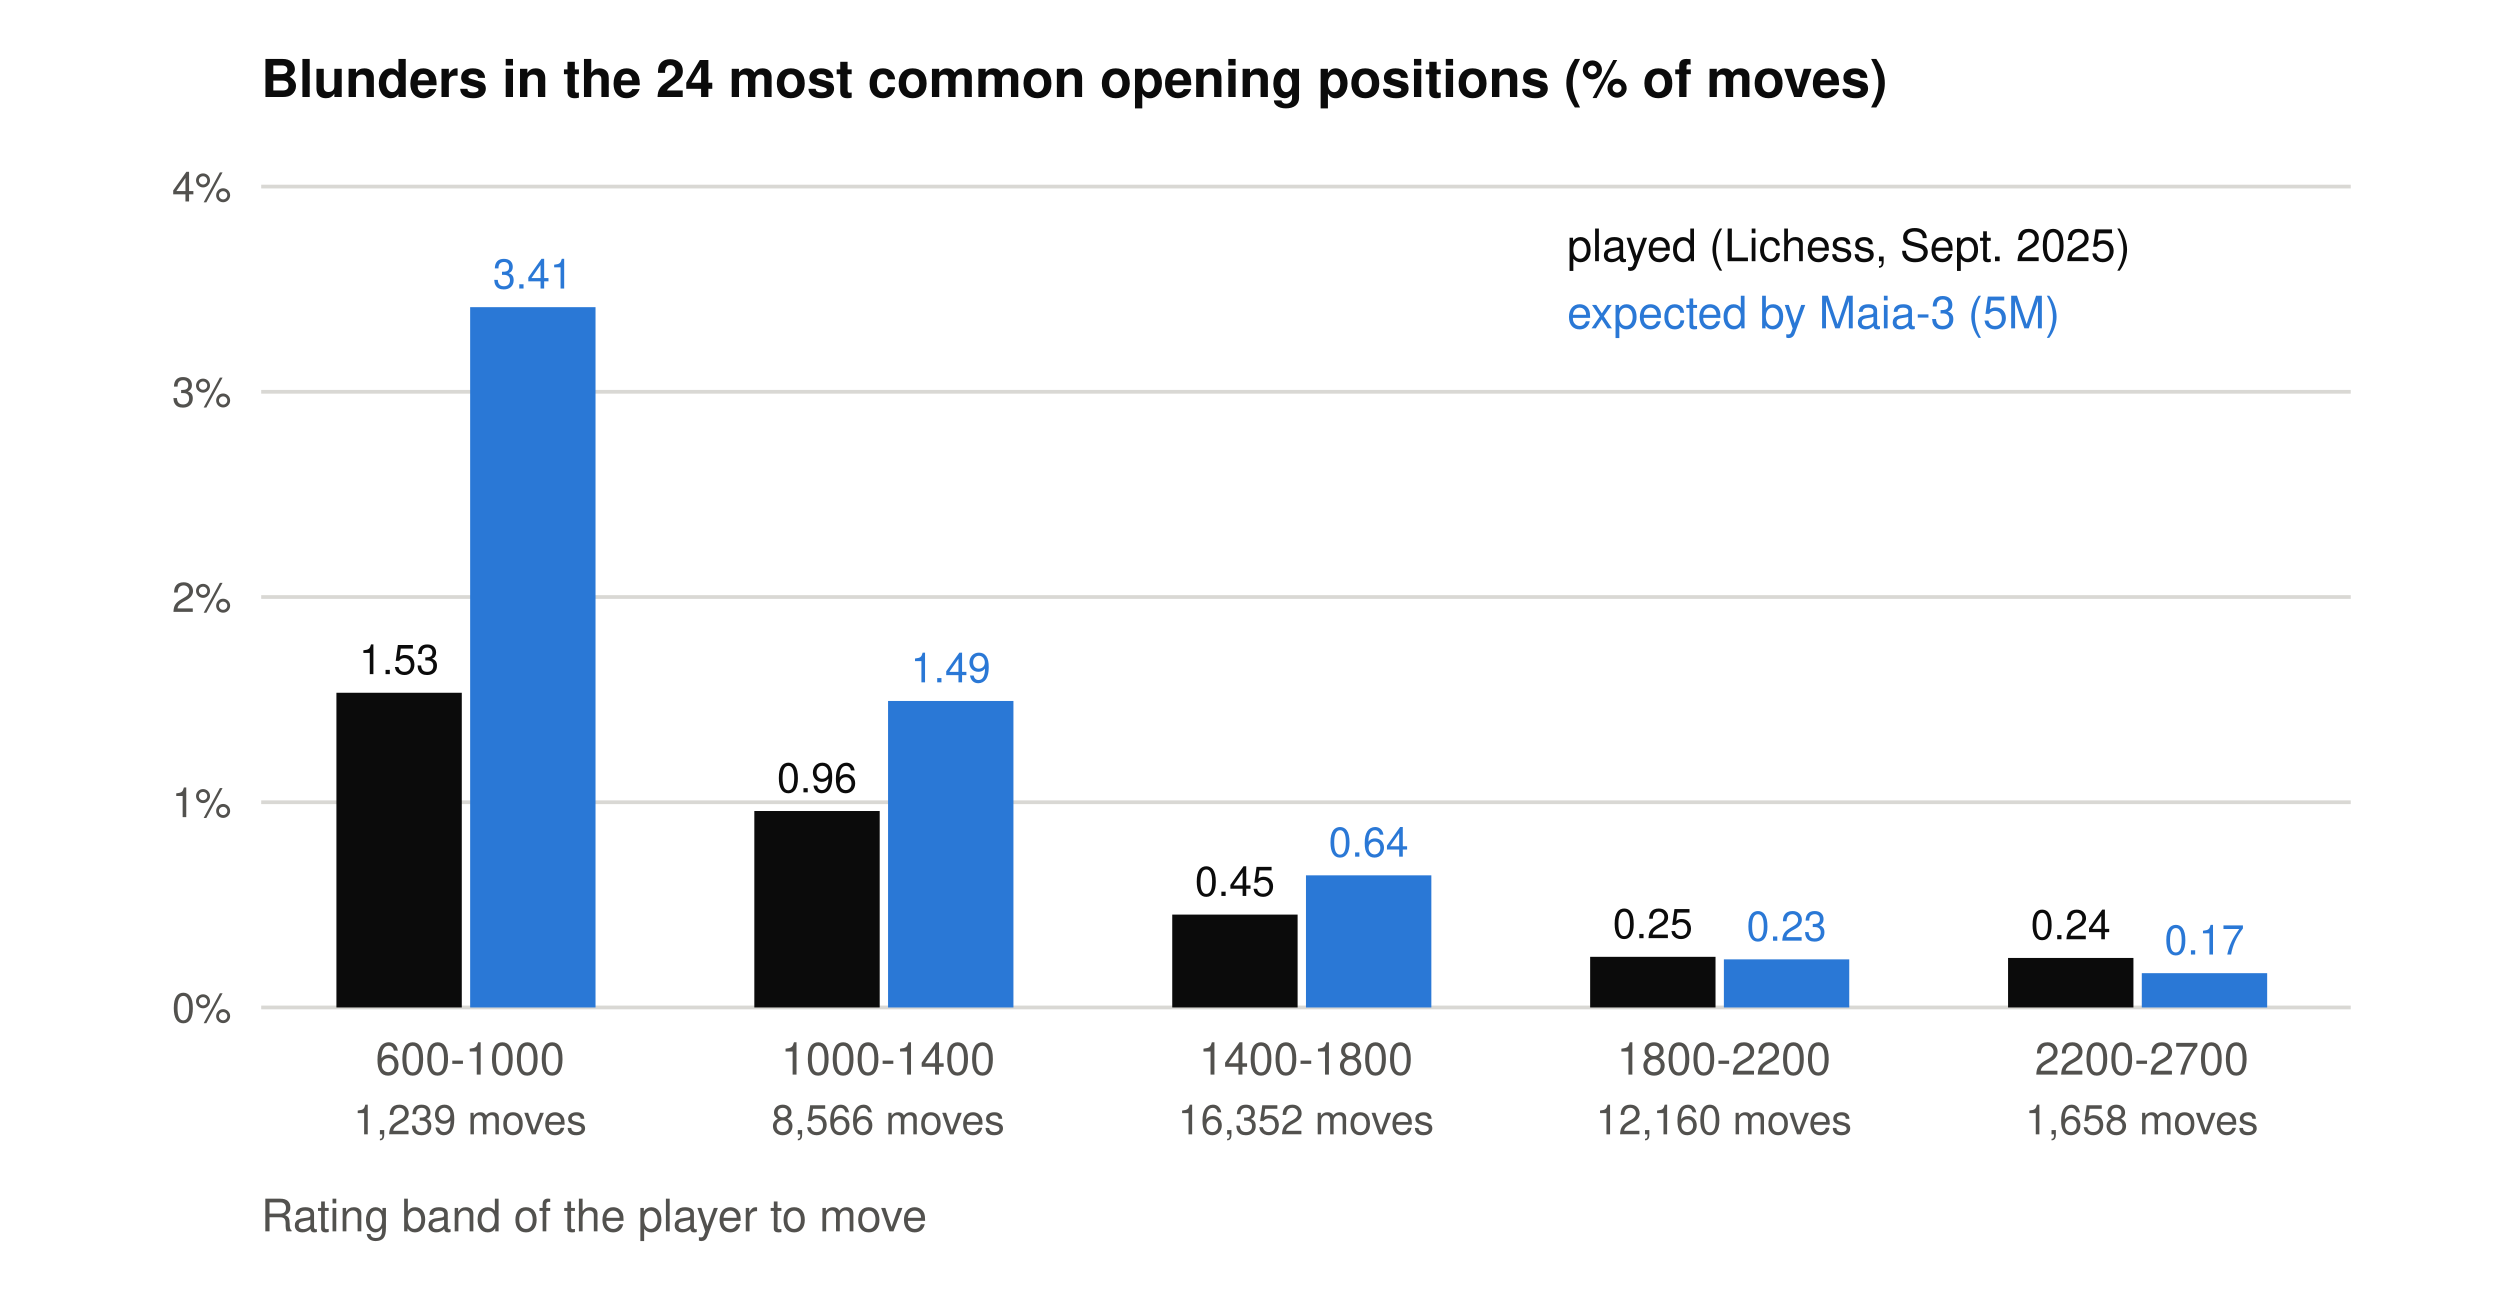
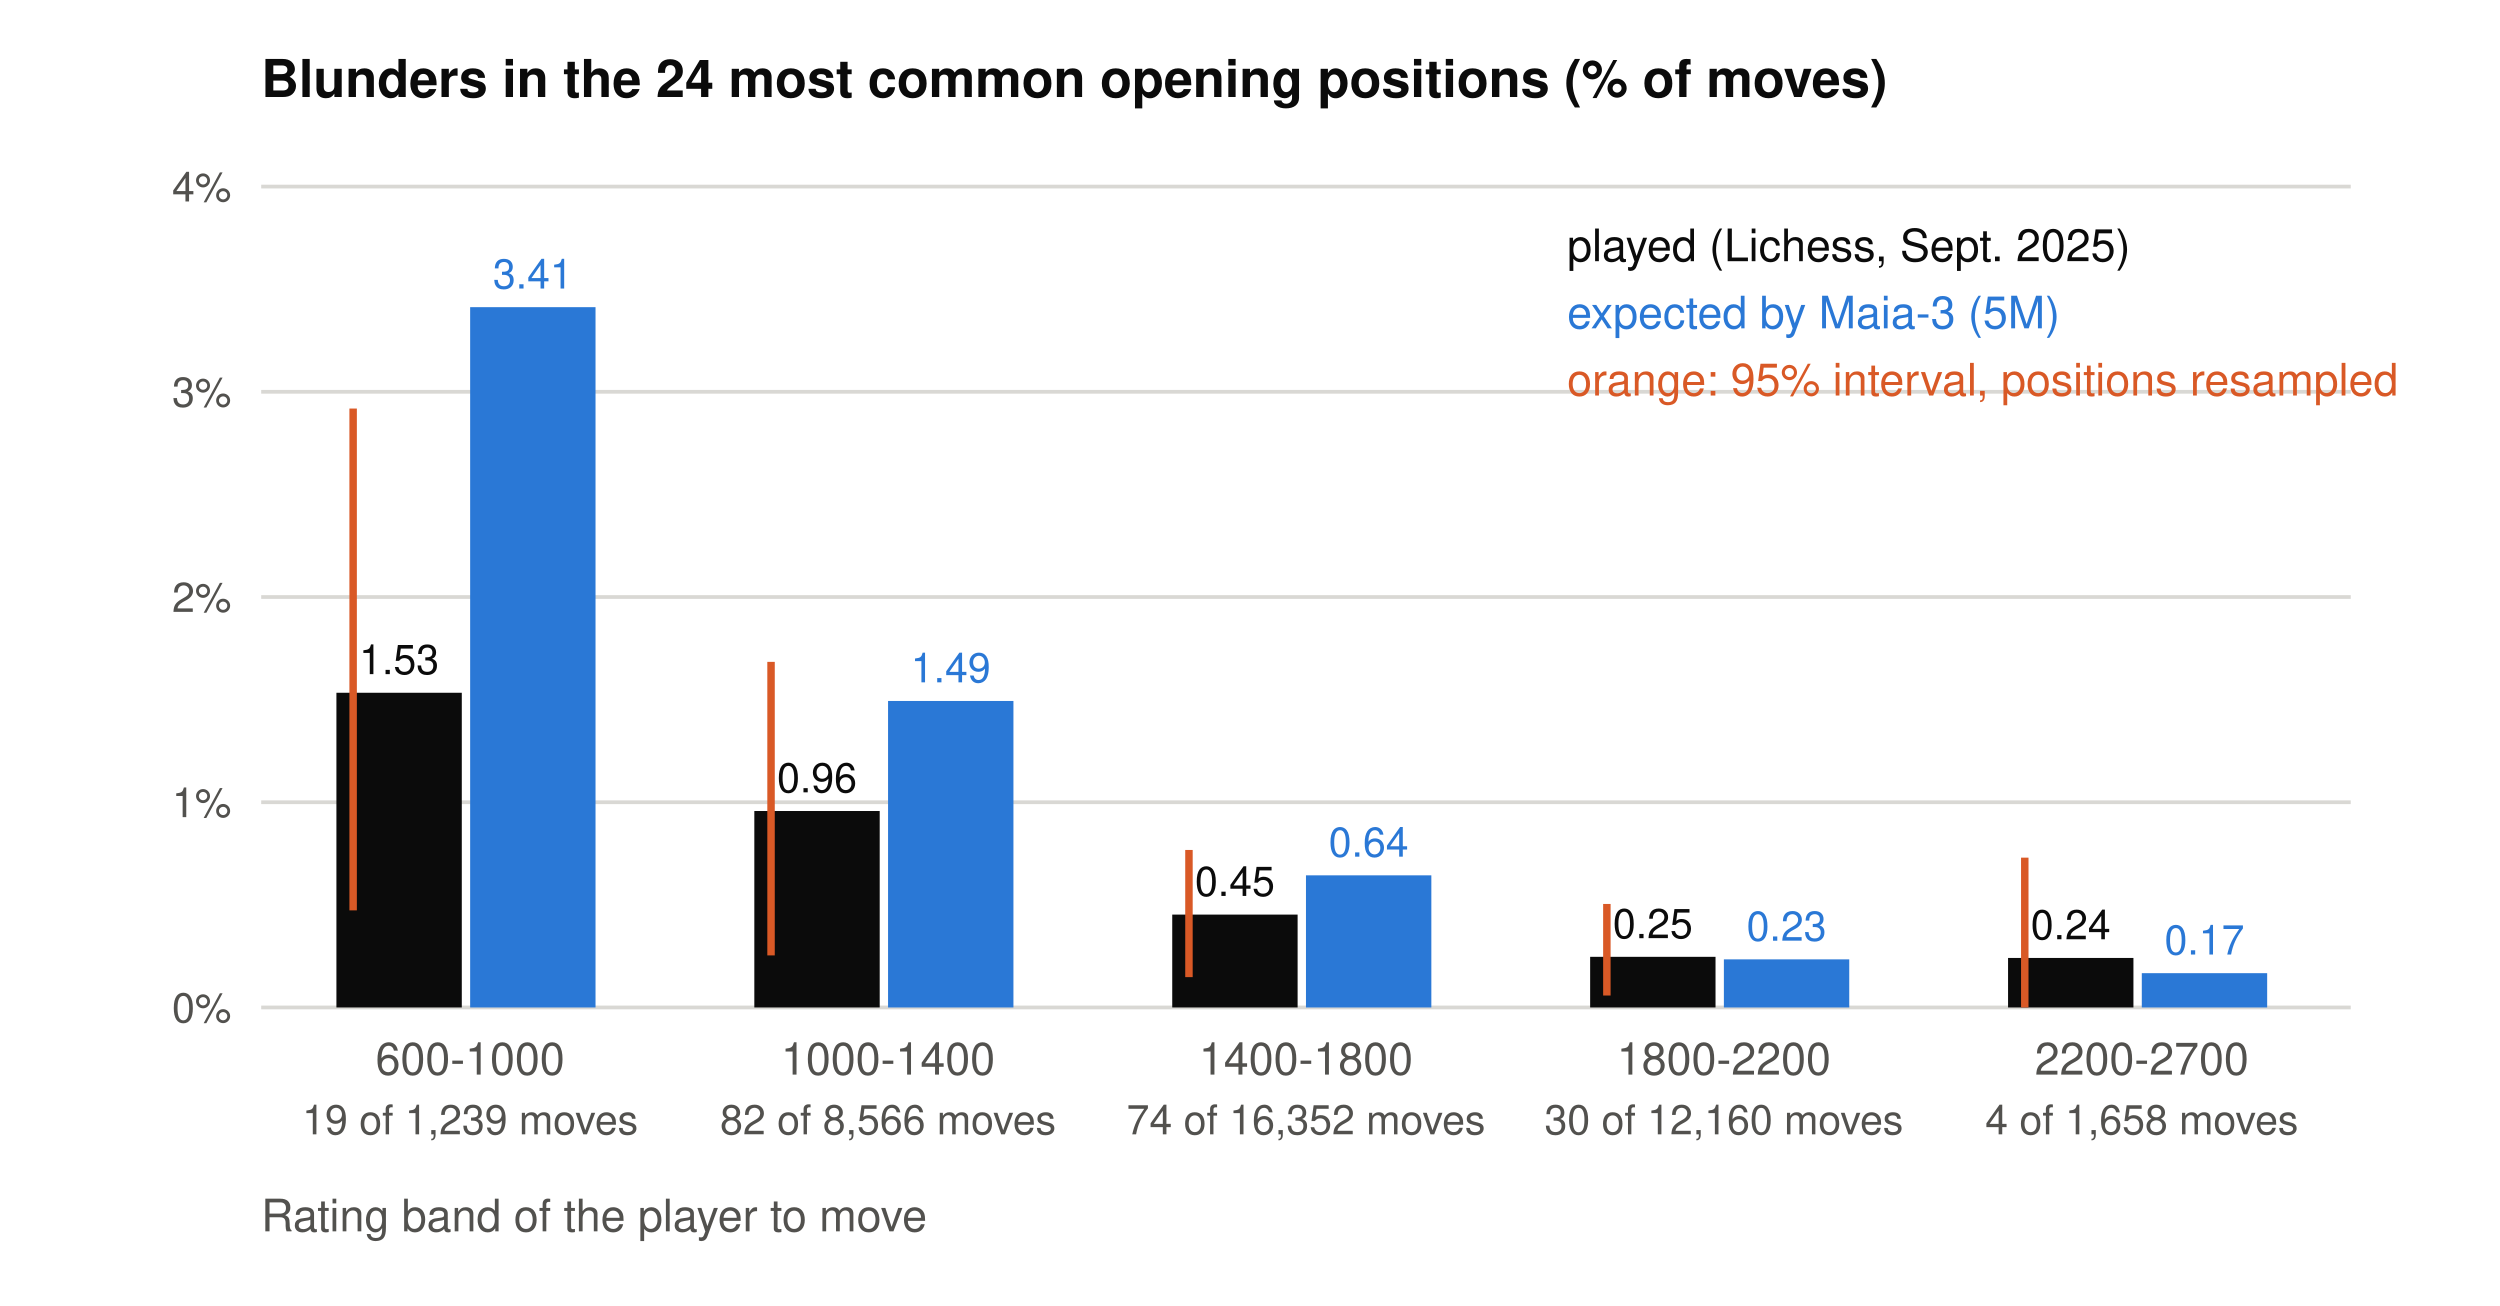
<svg xmlns="http://www.w3.org/2000/svg" width="670" height="350" viewBox="0 0 670 350" role="img" font-family="Helvetica, Arial, sans-serif">
  <rect width="670" height="350" fill="#ffffff" />
  <text x="70" y="26" font-size="14" font-weight="bold" fill="#0b0b0b">Blunders in the 24 most common opening positions (% of moves)</text>
  <line x1="70" y1="270" x2="630" y2="270" stroke="#d9d8d4" />
  <text x="62" y="274" font-size="11" fill="#52514e" text-anchor="end">0%</text>
  <line x1="70" y1="215" x2="630" y2="215" stroke="#d9d8d4" />
  <text x="62" y="219" font-size="11" fill="#52514e" text-anchor="end">1%</text>
  <line x1="70" y1="160" x2="630" y2="160" stroke="#d9d8d4" />
  <text x="62" y="164" font-size="11" fill="#52514e" text-anchor="end">2%</text>
  <line x1="70" y1="105" x2="630" y2="105" stroke="#d9d8d4" />
  <text x="62" y="109" font-size="11" fill="#52514e" text-anchor="end">3%</text>
  <line x1="70" y1="50" x2="630" y2="50" stroke="#d9d8d4" />
  <text x="62" y="54" font-size="11" fill="#52514e" text-anchor="end">4%</text>
  <rect x="90.16" y="185.66" width="33.6" height="84.34" fill="#0b0b0b" />
  <text x="106.96" y="180.66" font-size="11" fill="#0b0b0b" text-anchor="middle">1.53</text>
  <rect x="126" y="82.32" width="33.6" height="187.68" fill="#2a78d6" />
  <text x="142.8" y="77.32" font-size="11" fill="#2a78d6" text-anchor="middle">3.41</text>
+   <line x1="94.64" y1="243.98" x2="94.64" y2="109.49" stroke="#d95926" stroke-width="2" />
  <text x="126" y="288" font-size="12" fill="#52514e" text-anchor="middle">600-1000</text>
-   <text x="126" y="304" font-size="11" fill="#52514e" text-anchor="middle">1,239 moves</text>
+   <text x="126" y="304" font-size="11" fill="#52514e" text-anchor="middle">19 of 1,239 moves</text>
  <rect x="202.16" y="217.35" width="33.6" height="52.65" fill="#0b0b0b" />
  <text x="218.96" y="212.35" font-size="11" fill="#0b0b0b" text-anchor="middle">0.96</text>
  <rect x="238" y="187.86" width="33.6" height="82.14" fill="#2a78d6" />
  <text x="254.8" y="182.86" font-size="11" fill="#2a78d6" text-anchor="middle">1.49</text>
+   <line x1="206.64" y1="256.05" x2="206.64" y2="177.38" stroke="#d95926" stroke-width="2" />
  <text x="238" y="288" font-size="12" fill="#52514e" text-anchor="middle">1000-1400</text>
-   <text x="238" y="304" font-size="11" fill="#52514e" text-anchor="middle">8,566 moves</text>
+   <text x="238" y="304" font-size="11" fill="#52514e" text-anchor="middle">82 of 8,566 moves</text>
  <rect x="314.16" y="245.11" width="33.6" height="24.89" fill="#0b0b0b" />
  <text x="330.96" y="240.11" font-size="11" fill="#0b0b0b" text-anchor="middle">0.45</text>
  <rect x="350" y="234.59" width="33.6" height="35.41" fill="#2a78d6" />
  <text x="366.8" y="229.59" font-size="11" fill="#2a78d6" text-anchor="middle">0.64</text>
+   <line x1="318.64" y1="261.87" x2="318.64" y2="227.79" stroke="#d95926" stroke-width="2" />
  <text x="350" y="288" font-size="12" fill="#52514e" text-anchor="middle">1400-1800</text>
-   <text x="350" y="304" font-size="11" fill="#52514e" text-anchor="middle">16,352 moves</text>
+   <text x="350" y="304" font-size="11" fill="#52514e" text-anchor="middle">74 of 16,352 moves</text>
  <rect x="426.16" y="256.43" width="33.6" height="13.57" fill="#0b0b0b" />
  <text x="442.96" y="251.43" font-size="11" fill="#0b0b0b" text-anchor="middle">0.25</text>
  <rect x="462" y="257.11" width="33.6" height="12.89" fill="#2a78d6" />
  <text x="478.8" y="252.11" font-size="11" fill="#2a78d6" text-anchor="middle">0.23</text>
+   <line x1="430.64" y1="266.8" x2="430.64" y2="242.26" stroke="#d95926" stroke-width="2" />
  <text x="462" y="288" font-size="12" fill="#52514e" text-anchor="middle">1800-2200</text>
-   <text x="462" y="304" font-size="11" fill="#52514e" text-anchor="middle">12,160 moves</text>
+   <text x="462" y="304" font-size="11" fill="#52514e" text-anchor="middle">30 of 12,160 moves</text>
  <rect x="538.16" y="256.73" width="33.6" height="13.27" fill="#0b0b0b" />
  <text x="554.96" y="251.73" font-size="11" fill="#0b0b0b" text-anchor="middle">0.24</text>
  <rect x="574" y="260.81" width="33.6" height="9.19" fill="#2a78d6" />
  <text x="590.8" y="255.81" font-size="11" fill="#2a78d6" text-anchor="middle">0.17</text>
+   <line x1="542.64" y1="270" x2="542.64" y2="229.85" stroke="#d95926" stroke-width="2" />
  <text x="574" y="288" font-size="12" fill="#52514e" text-anchor="middle">2200-2700</text>
-   <text x="574" y="304" font-size="11" fill="#52514e" text-anchor="middle">1,658 moves</text>
+   <text x="574" y="304" font-size="11" fill="#52514e" text-anchor="middle">4 of 1,658 moves</text>
  <text x="420" y="70" font-size="12" fill="#0b0b0b">played (Lichess, Sept. 2025)</text>
+   <text x="420" y="106" font-size="12" fill="#d95926">orange: 95% interval, positions resampled</text>
  <text x="420" y="88" font-size="12" fill="#2a78d6">expected by Maia-3 (5M)</text>
  <text x="70" y="330" font-size="12" fill="#52514e">Rating band of the player to move</text>
</svg>
